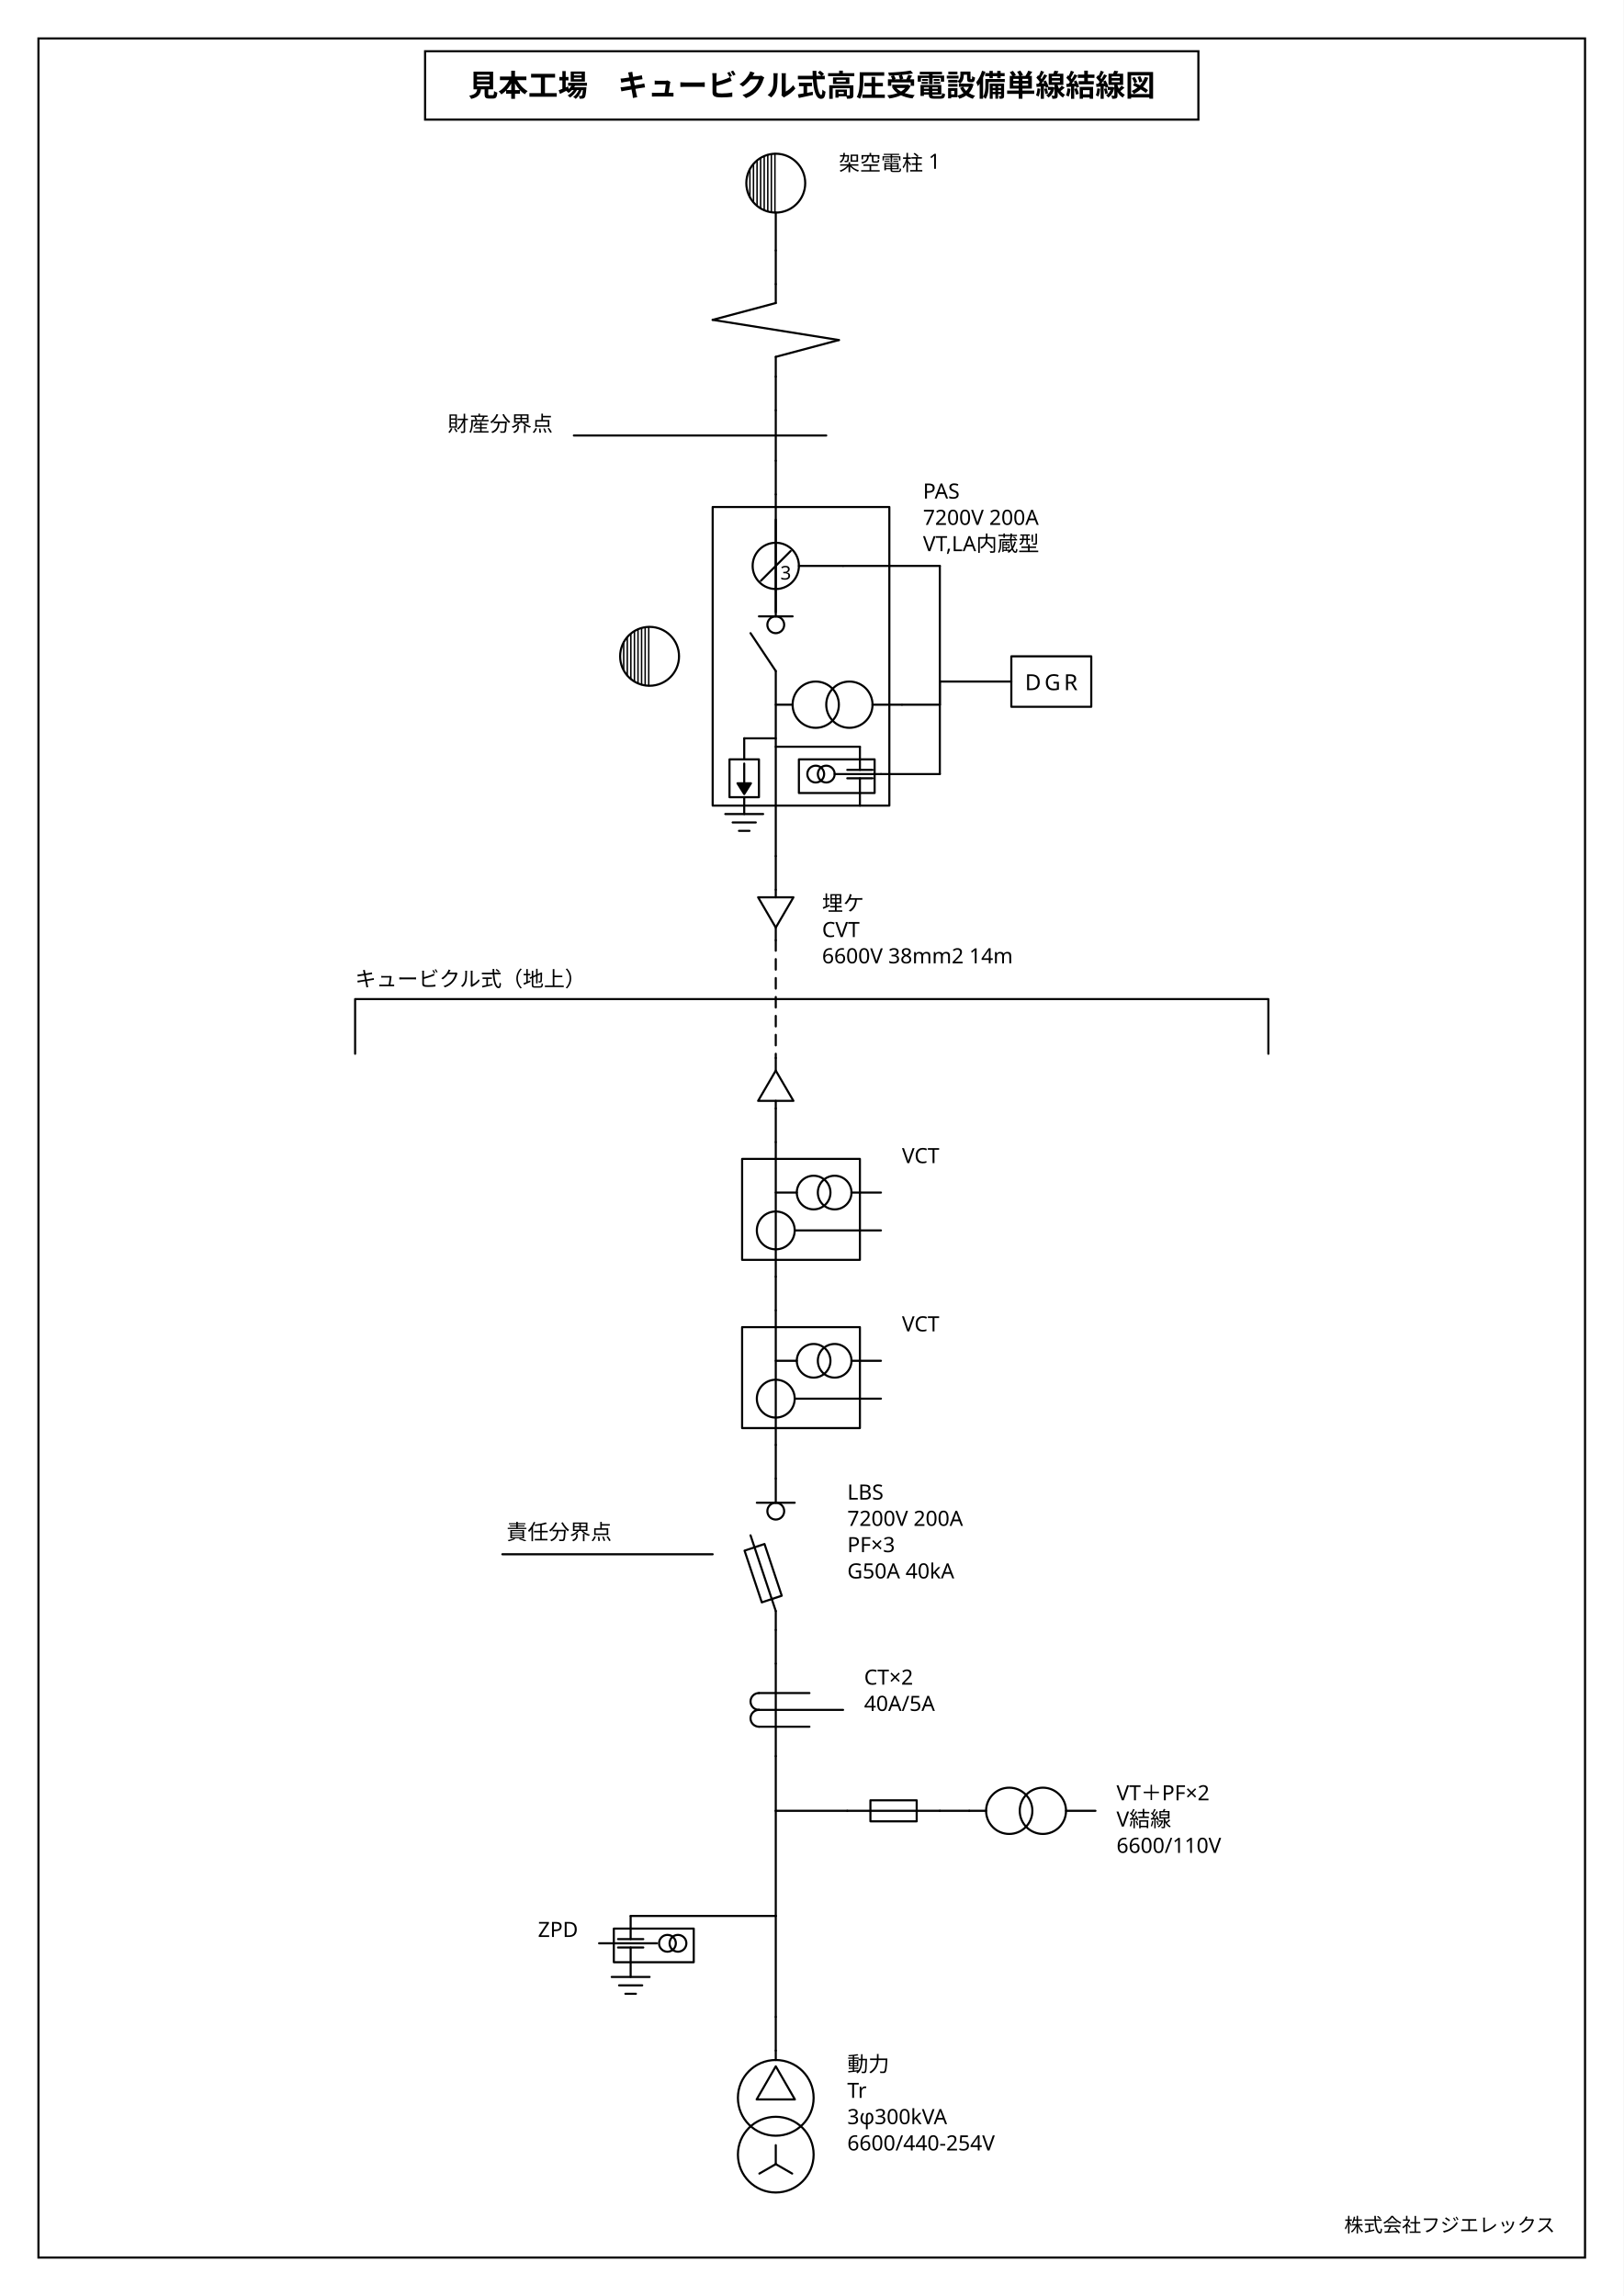
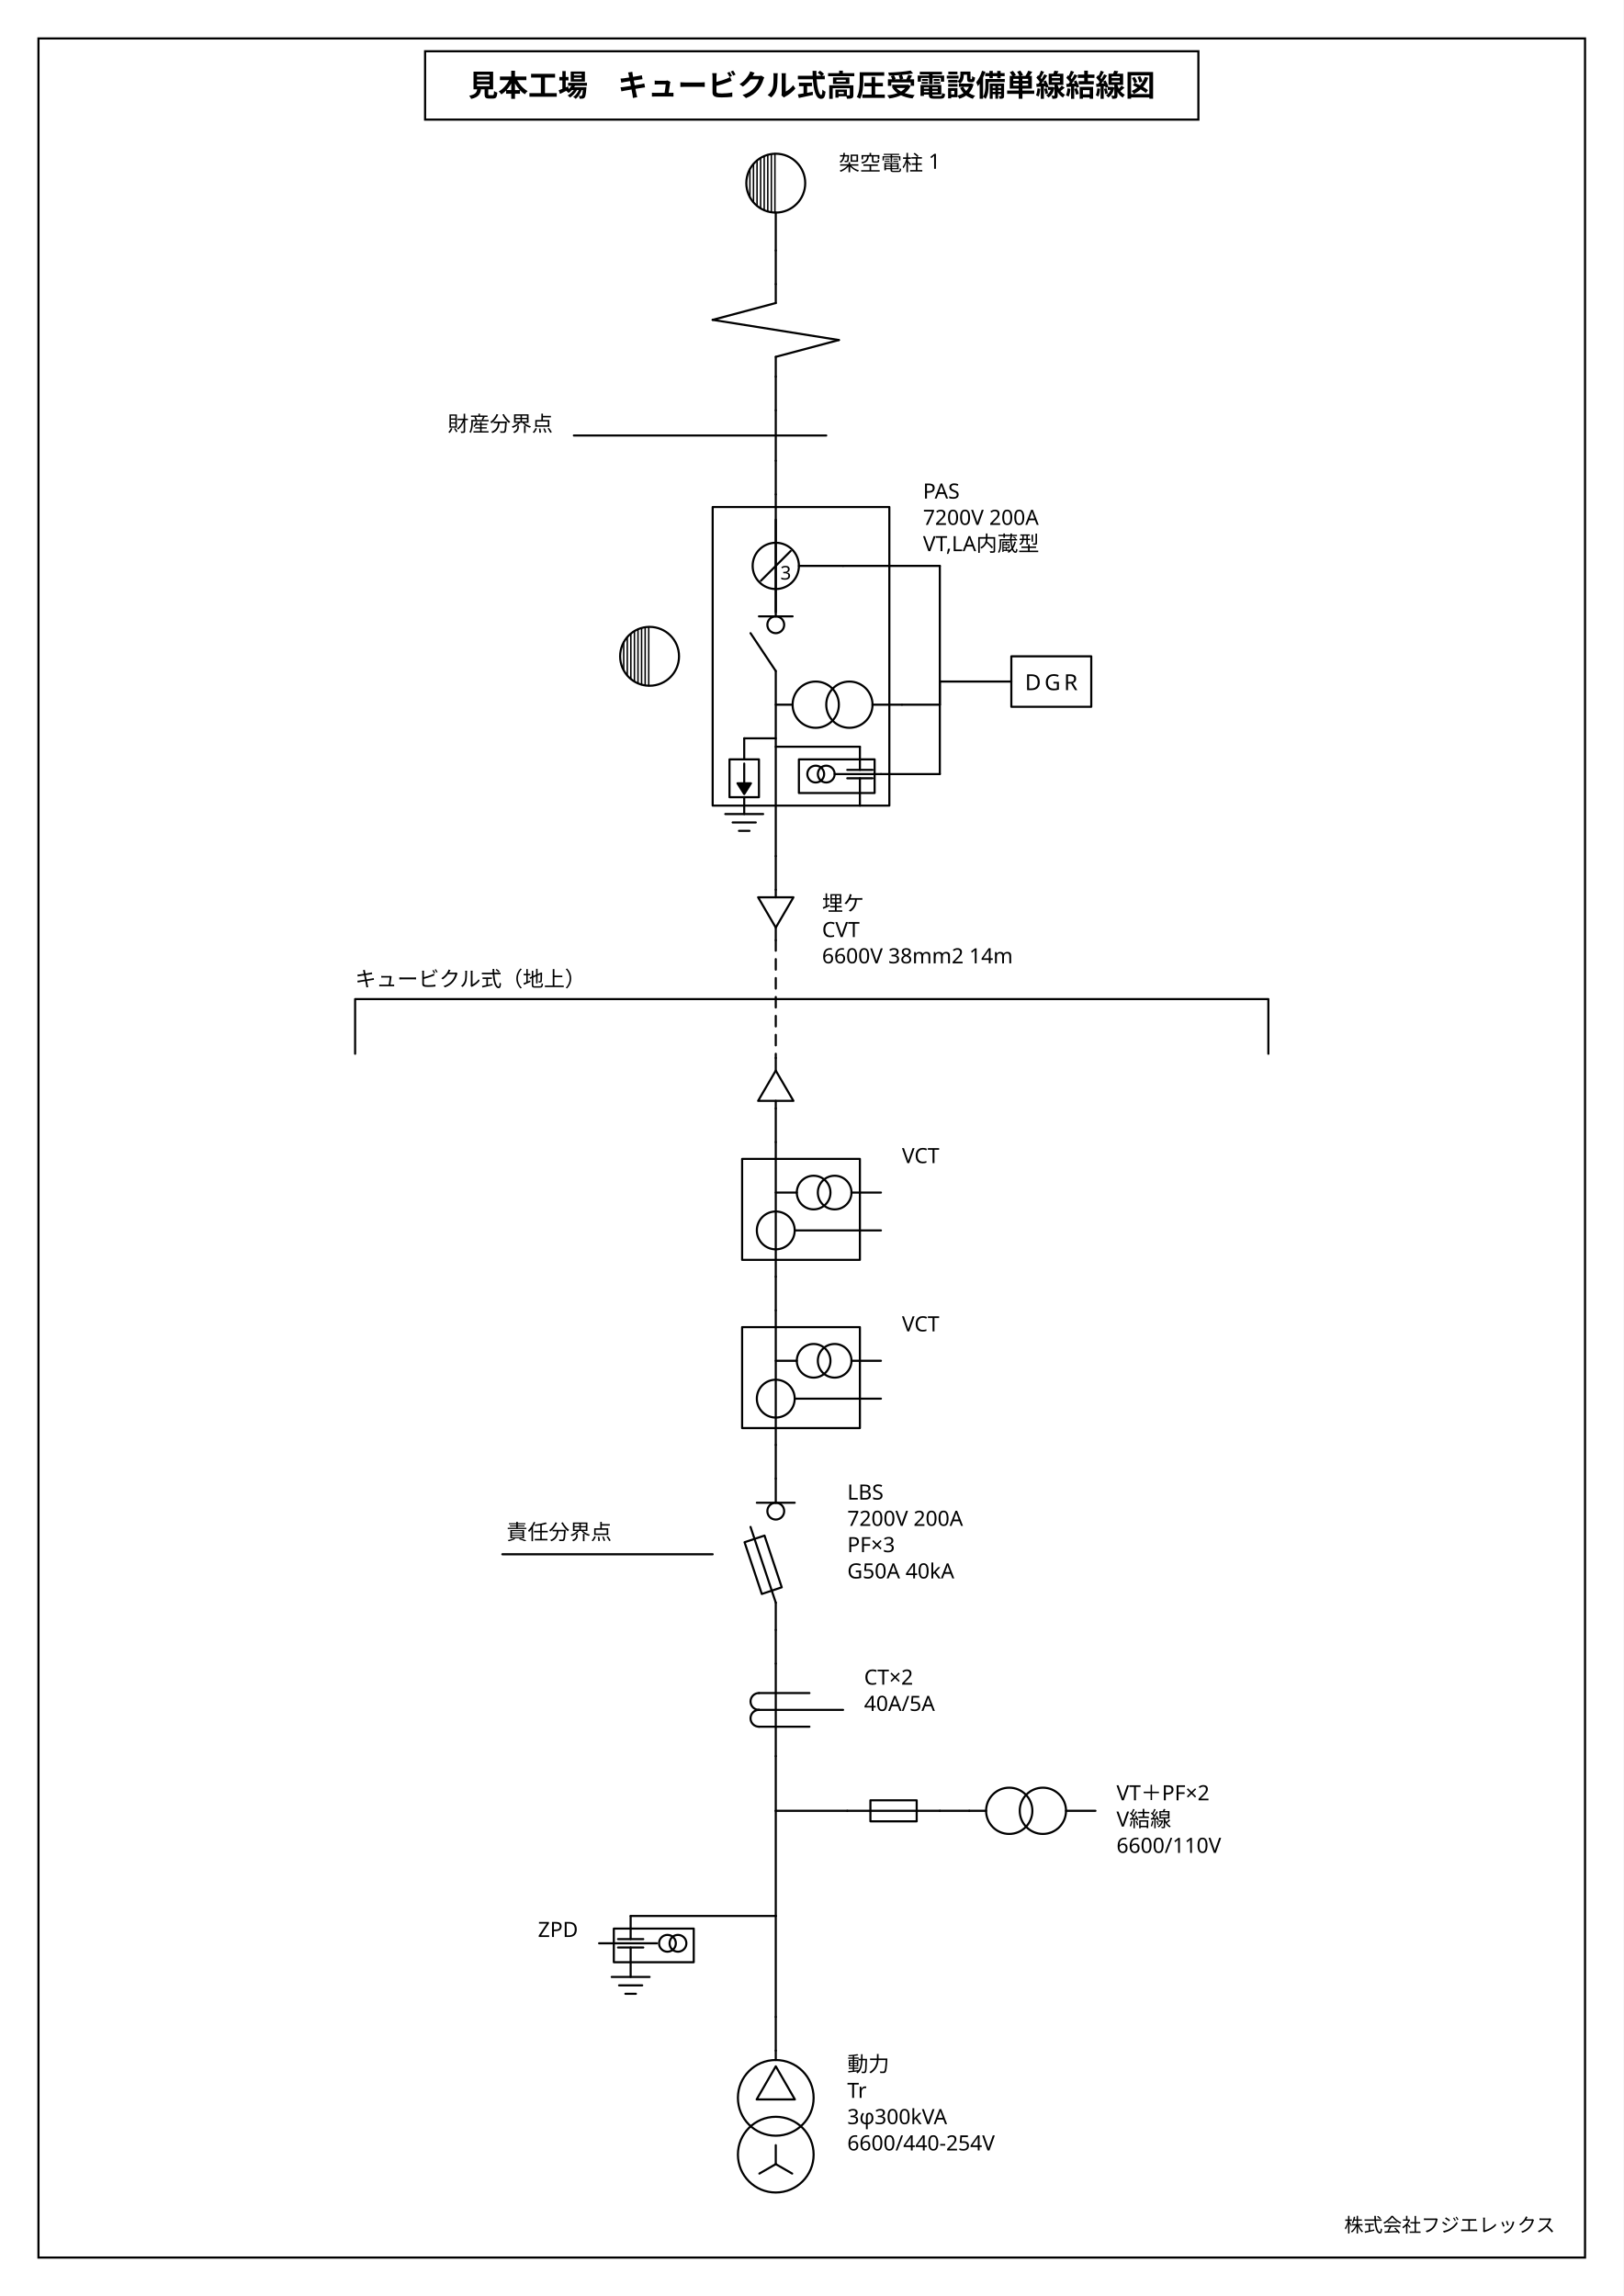
<svg xmlns="http://www.w3.org/2000/svg" viewBox="0 0 760 1075" width="760" height="1075">
  <rect x="0" y="0" width="760" height="1075" fill="#fff" />
  <g stroke="#000" fill="none">
    <rect x="18" y="18" width="724" height="1039" stroke-width="1" />
    <rect x="199" y="24" width="362" height="32" stroke-width="1" />
  </g>
  <text x="380" y="45" font-size="14" font-weight="700" text-anchor="middle" font-family="IPAGothic, 'IPAゴシック', 'Noto Sans JP', 'Hiragino Kaku Gothic ProN', 'Yu Gothic', sans-serif" fill="#000">見本工場　キュービクル式高圧受電設備単線結線図</text>
  <text x="728" y="1045" font-size="9" text-anchor="end" font-family="IPAGothic, 'IPAゴシック', 'Noto Sans JP', 'Hiragino Kaku Gothic ProN', 'Yu Gothic', sans-serif" fill="#000">株式会社フジエレックス</text>
  <g transform="translate(363.16 70) scale(0.9846)">
    <g stroke="#000" fill="none" stroke-linecap="round" stroke-linejoin="round" color="#000">
      <path d="M -200 404 L 234.2 404 M -200 404 L -200 430 M 234.2 404 L 234.2 430" fill="none" stroke-width="1" />
      <text x="-200" y="398" font-size="10" font-family="IPAGothic, 'IPAゴシック', 'Noto Sans JP', 'Hiragino Kaku Gothic ProN', 'Yu Gothic', sans-serif" fill="currentColor" stroke="none">キュービクル式（地上）</text>
      <line x1="0" y1="48" x2="0" y2="64" stroke-width="1" />
      <line x1="0" y1="108" x2="0" y2="124" stroke-width="1" />
      <line x1="0" y1="148" x2="0" y2="164" stroke-width="1" />
      <line x1="0" y1="280" x2="-15" y2="280" stroke-width="1" />
      <line x1="0" y1="284" x2="40" y2="284" stroke-width="1" />
      <line x1="32" y1="198" x2="78" y2="198" stroke-width="1" />
      <line x1="78" y1="198" x2="78" y2="253" stroke-width="1" />
      <line x1="60" y1="264" x2="78" y2="264" stroke-width="1" />
      <line x1="78" y1="264" x2="78" y2="253" stroke-width="1" />
      <line x1="50" y1="297" x2="78" y2="297" stroke-width="1" />
      <line x1="78" y1="297" x2="78" y2="253" stroke-width="1" />
      <line x1="78" y1="253" x2="112" y2="253" stroke-width="1" />
      <line x1="0" y1="336" x2="0" y2="352" stroke-width="1" />
      <line x1="0" y1="376" x2="0" y2="432" stroke-width="1" stroke-dasharray="5 4" />
      <line x1="0" y1="456" x2="0" y2="472" stroke-width="1" />
      <line x1="0" y1="536" x2="0" y2="552" stroke-width="1" />
      <line x1="0" y1="616" x2="0" y2="632" stroke-width="1" />
      <line x1="0" y1="704" x2="0" y2="720" stroke-width="1" />
      <line x1="0" y1="764" x2="0" y2="790" stroke-width="1" />
      <line x1="0" y1="790" x2="34" y2="790" stroke-width="1" />
      <line x1="78" y1="790" x2="92" y2="790" stroke-width="1" />
      <line x1="0" y1="790" x2="0" y2="840" stroke-width="1" />
      <line x1="0" y1="840" x2="-69" y2="840" stroke-width="1" />
      <line x1="0" y1="840" x2="0" y2="888" stroke-width="1" />
      <line x1="0" y1="888" x2="0" y2="904" stroke-width="1" />
      <g transform="translate(-16 0)">
        <circle cx="16" cy="16" r="14" fill="none" stroke-width="1" />
        <line x1="3.7" y1="9.313" x2="3.7" y2="22.687" stroke-width="0.7" />
        <line x1="5.4" y1="6.855" x2="5.4" y2="25.145" stroke-width="0.7" />
        <line x1="7.1" y1="5.193" x2="7.1" y2="26.807" stroke-width="0.7" />
        <line x1="8.8" y1="3.993" x2="8.8" y2="28.007" stroke-width="0.7" />
        <line x1="10.5" y1="3.126" x2="10.5" y2="28.874" stroke-width="0.7" />
        <line x1="12.2" y1="2.526" x2="12.2" y2="29.474" stroke-width="0.7" />
        <line x1="13.9" y1="2.158" x2="13.9" y2="29.842" stroke-width="0.7" />
        <line x1="15.6" y1="2.006" x2="15.6" y2="29.994" stroke-width="0.7" />
        <line x1="16" y1="30" x2="16" y2="48" stroke-width="1" />
      </g>
      <text x="30" y="10" font-size="10" text-anchor="start" font-family="IPAGothic, 'IPAゴシック', 'Noto Sans JP', 'Hiragino Kaku Gothic ProN', 'Yu Gothic', sans-serif" fill="currentColor" stroke="none">
        <tspan x="30" dy="0">架空電柱 1</tspan>
      </text>
      <g transform="translate(-30 64)">
        <line x1="30" y1="0" x2="30" y2="9" stroke-width="1" />
        <line x1="30" y1="9" x2="0" y2="17" stroke-width="1" />
        <line x1="0" y1="17" x2="60" y2="26.6" stroke-width="1" />
        <line x1="60" y1="26.6" x2="30" y2="34.6" stroke-width="1" />
        <line x1="30" y1="34.6" x2="30" y2="44" stroke-width="1" />
      </g>
      <g transform="translate(-96 124)">
        <line x1="96" y1="0" x2="96" y2="24" stroke-width="1" />
        <line x1="0" y1="12" x2="120" y2="12" stroke-width="1" />
      </g>
      <text x="-106" y="134" font-size="10" text-anchor="end" font-family="IPAGothic, 'IPAゴシック', 'Noto Sans JP', 'Hiragino Kaku Gothic ProN', 'Yu Gothic', sans-serif" fill="currentColor" stroke="none">
        <tspan x="-106" dy="0">財産分界点</tspan>
      </text>
      <g transform="translate(-36 164)">
        <line x1="36" y1="0" x2="36" y2="6" stroke-width="1" />
        <rect x="6" y="6" width="84" height="142" fill="none" stroke-width="1" />
        <line x1="36" y1="6" x2="36" y2="58" stroke-width="1" />
        <line x1="28" y1="58" x2="44" y2="58" stroke-width="1" />
        <circle cx="36" cy="62" r="4" fill="none" stroke-width="1" />
        <line x1="36" y1="84" x2="24" y2="66" stroke-width="1" />
        <line x1="36" y1="84" x2="36" y2="172" stroke-width="1" />
      </g>
      <text x="70" y="166" font-size="10" text-anchor="start" font-family="IPAGothic, 'IPAゴシック', 'Noto Sans JP', 'Hiragino Kaku Gothic ProN', 'Yu Gothic', sans-serif" fill="currentColor" stroke="none">
        <tspan x="70" dy="0">PAS</tspan>
        <tspan x="70" dy="12.5">7200V 200A</tspan>
        <tspan x="70" dy="12.5">VT,LA内蔵型</tspan>
      </text>
      <g transform="translate(-76 225)">
        <circle cx="16" cy="16" r="14" fill="none" stroke-width="1" />
        <line x1="3.7" y1="9.313" x2="3.7" y2="22.687" stroke-width="0.7" />
        <line x1="5.4" y1="6.855" x2="5.4" y2="25.145" stroke-width="0.7" />
        <line x1="7.1" y1="5.193" x2="7.1" y2="26.807" stroke-width="0.7" />
        <line x1="8.8" y1="3.993" x2="8.8" y2="28.007" stroke-width="0.7" />
        <line x1="10.5" y1="3.126" x2="10.5" y2="28.874" stroke-width="0.7" />
        <line x1="12.2" y1="2.526" x2="12.2" y2="29.474" stroke-width="0.7" />
        <line x1="13.9" y1="2.158" x2="13.9" y2="29.842" stroke-width="0.7" />
        <line x1="15.6" y1="2.006" x2="15.6" y2="29.994" stroke-width="0.7" />
      </g>
      <g transform="translate(-20 176)">
        <line x1="20" y1="0" x2="20" y2="44" stroke-width="1" />
        <circle cx="20" cy="22" r="11" fill="none" stroke-width="1" />
        <line x1="12.929" y1="29.071" x2="27.071" y2="14.929" stroke-width="1" />
        <text x="24.75" y="25" font-size="9" text-anchor="middle" dominant-baseline="central" font-family="IPAGothic, 'IPAゴシック', 'Noto Sans JP', 'Hiragino Kaku Gothic ProN', 'Yu Gothic', sans-serif" fill="currentColor" stroke="none">3</text>
        <line x1="31" y1="22" x2="52" y2="22" stroke-width="1" />
      </g>
      <g transform="translate(0 249)">
        <line x1="0" y1="15" x2="8" y2="15" stroke-width="1" />
        <circle cx="19" cy="15" r="11" fill="none" stroke-width="1" />
        <circle cx="35" cy="15" r="11" fill="none" stroke-width="1" />
        <line x1="46" y1="15" x2="60" y2="15" stroke-width="1" />
      </g>
      <g transform="translate(-35 280)">
        <line x1="20" y1="0" x2="20" y2="10" stroke-width="1" />
        <rect x="13" y="10" width="14" height="18" fill="none" stroke-width="1" />
        <line x1="20" y1="12" x2="20" y2="23" stroke-width="1" />
        <polygon points="16.8,21.38 20,26.5 23.2,21.38" fill="currentColor" stroke-width="1" />
        <line x1="20" y1="28" x2="20" y2="36" stroke-width="1" />
        <line x1="11" y1="36" x2="29" y2="36" stroke-width="1" />
        <line x1="14.5" y1="40" x2="25.5" y2="40" stroke-width="1" />
        <line x1="17.5" y1="44" x2="22.5" y2="44" stroke-width="1" />
      </g>
      <g transform="translate(10 284)">
        <line x1="30" y1="0" x2="30" y2="11" stroke-width="1" />
        <rect x="1" y="6" width="36" height="16" fill="none" stroke-width="1" />
        <line x1="24" y1="11" x2="36" y2="11" stroke-width="1" />
        <line x1="24" y1="15" x2="36" y2="15" stroke-width="1" />
        <line x1="30" y1="15" x2="30" y2="28" stroke-width="1" />
        <line x1="18" y1="13" x2="40" y2="13" stroke-width="1" />
        <circle cx="9" cy="13" r="4" fill="none" stroke-width="1" />
        <circle cx="14" cy="13" r="4" fill="none" stroke-width="1" />
      </g>
      <g transform="translate(112 241)">
        <rect x="0" y="0" width="38" height="24" fill="none" stroke-width="1" />
        <text x="19" y="12" font-size="10.5" text-anchor="middle" dominant-baseline="central" font-family="IPAGothic, 'IPAゴシック', 'Noto Sans JP', 'Hiragino Kaku Gothic ProN', 'Yu Gothic', sans-serif" letter-spacing="1.6" fill="currentColor" stroke="none">DGR</text>
      </g>
      <g transform="translate(-12 352)">
        <line x1="12" y1="0" x2="12" y2="3.6" stroke-width="1" />
        <polygon points="3.6,3.6 20.4,3.6 12,18" fill="none" stroke-width="1" />
        <line x1="12" y1="18" x2="12" y2="24" stroke-width="1" />
      </g>
      <text x="22" y="362" font-size="10" text-anchor="start" font-family="IPAGothic, 'IPAゴシック', 'Noto Sans JP', 'Hiragino Kaku Gothic ProN', 'Yu Gothic', sans-serif" fill="currentColor" stroke="none">
        <tspan x="22" dy="0">埋ケ</tspan>
        <tspan x="22" dy="12.5">CVT</tspan>
        <tspan x="22" dy="12.5">6600V 38mm2 14m</tspan>
      </text>
      <g transform="translate(-12 432) rotate(180 12 12)">
        <line x1="12" y1="0" x2="12" y2="3.6" stroke-width="1" />
        <polygon points="3.6,3.6 20.4,3.6 12,18" fill="none" stroke-width="1" />
        <line x1="12" y1="18" x2="12" y2="24" stroke-width="1" />
      </g>
      <g transform="translate(-22 472)">
        <line x1="22" y1="0" x2="22" y2="64" stroke-width="1" />
        <rect x="6" y="8" width="56" height="48" fill="none" stroke-width="1" />
        <line x1="22" y1="24" x2="32" y2="24" stroke-width="1" />
        <circle cx="40" cy="24" r="8" fill="none" stroke-width="1" />
        <circle cx="50" cy="24" r="8" fill="none" stroke-width="1" />
        <line x1="58" y1="24" x2="72" y2="24" stroke-width="1" />
        <circle cx="22" cy="42" r="9" fill="none" stroke-width="1" />
        <line x1="31" y1="42" x2="72" y2="42" stroke-width="1" />
      </g>
      <text x="60" y="482" font-size="10" text-anchor="start" font-family="IPAGothic, 'IPAゴシック', 'Noto Sans JP', 'Hiragino Kaku Gothic ProN', 'Yu Gothic', sans-serif" fill="currentColor" stroke="none">
        <tspan x="60" dy="0">VCT</tspan>
      </text>
      <g transform="translate(-22 552)">
        <line x1="22" y1="0" x2="22" y2="64" stroke-width="1" />
        <rect x="6" y="8" width="56" height="48" fill="none" stroke-width="1" />
        <line x1="22" y1="24" x2="32" y2="24" stroke-width="1" />
        <circle cx="40" cy="24" r="8" fill="none" stroke-width="1" />
        <circle cx="50" cy="24" r="8" fill="none" stroke-width="1" />
        <line x1="58" y1="24" x2="72" y2="24" stroke-width="1" />
        <circle cx="22" cy="42" r="9" fill="none" stroke-width="1" />
        <line x1="31" y1="42" x2="72" y2="42" stroke-width="1" />
      </g>
      <text x="60" y="562" font-size="10" text-anchor="start" font-family="IPAGothic, 'IPAゴシック', 'Noto Sans JP', 'Hiragino Kaku Gothic ProN', 'Yu Gothic', sans-serif" fill="currentColor" stroke="none">
        <tspan x="60" dy="0">VCT</tspan>
      </text>
      <g transform="translate(-24 632)">
        <line x1="24" y1="0" x2="24" y2="11.5" stroke-width="1" />
        <line x1="15" y1="11.5" x2="33" y2="11.5" stroke-width="1" />
        <circle cx="24" cy="15.5" r="4" fill="none" stroke-width="1" />
-         <line x1="24" y1="63" x2="12" y2="27" stroke-width="1" />
-         <polygon points="26.843,55.719 18.643,31.119 9.157,34.281 17.357,58.881" fill="none" stroke-width="1" />
-         <line x1="24" y1="63" x2="24" y2="72" stroke-width="1" />
+         <line x1="24" y1="59" x2="12" y2="23" stroke-width="1" />
+         <polygon points="26.843,51.719 18.643,27.119 9.157,30.281 17.357,54.881" fill="none" stroke-width="1" />
+         <line x1="24" y1="59" x2="24" y2="72" stroke-width="1" />
      </g>
      <text x="34" y="642" font-size="10" text-anchor="start" font-family="IPAGothic, 'IPAゴシック', 'Noto Sans JP', 'Hiragino Kaku Gothic ProN', 'Yu Gothic', sans-serif" fill="currentColor" stroke="none">
        <tspan x="34" dy="0">LBS</tspan>
        <tspan x="34" dy="12.5">7200V 200A</tspan>
        <tspan x="34" dy="12.5">PF×3</tspan>
        <tspan x="34" dy="12.5">G50A 40kA</tspan>
      </text>
      <g transform="translate(-130 667)">
        <line x1="0" y1="1" x2="100" y2="1" stroke-width="1" />
      </g>
      <text x="-128" y="661" font-size="10" text-anchor="start" font-family="IPAGothic, 'IPAゴシック', 'Noto Sans JP', 'Hiragino Kaku Gothic ProN', 'Yu Gothic', sans-serif" fill="currentColor" stroke="none">
        <tspan x="-128" dy="0">責任分界点</tspan>
      </text>
      <g transform="translate(-24 720)">
        <line x1="24" y1="0" x2="24" y2="44" stroke-width="1" />
        <line x1="16" y1="14" x2="40" y2="14" stroke-width="1" />
        <line x1="16" y1="30" x2="40" y2="30" stroke-width="1" />
        <line x1="16" y1="22" x2="56" y2="22" stroke-width="1" />
        <path d="M 16 14 A 4 4 0 0 0 16 22" fill="none" stroke-width="1" />
        <path d="M 16 22 A 4 4 0 0 0 16 30" fill="none" stroke-width="1" />
      </g>
      <text x="42" y="730" font-size="10" text-anchor="start" font-family="IPAGothic, 'IPAゴシック', 'Noto Sans JP', 'Hiragino Kaku Gothic ProN', 'Yu Gothic', sans-serif" fill="currentColor" stroke="none">
        <tspan x="42" dy="0">CT×2</tspan>
        <tspan x="42" dy="12.5">40A/5A</tspan>
      </text>
      <g transform="translate(36 768) rotate(-90 20 22)">
        <line x1="20" y1="0" x2="20" y2="44" stroke-width="1" />
        <rect x="15" y="11" width="10" height="22" fill="none" stroke-width="1" />
      </g>
      <g transform="translate(92 775)">
        <line x1="0" y1="15" x2="8" y2="15" stroke-width="1" />
        <circle cx="19" cy="15" r="11" fill="none" stroke-width="1" />
        <circle cx="35" cy="15" r="11" fill="none" stroke-width="1" />
        <line x1="46" y1="15" x2="60" y2="15" stroke-width="1" />
      </g>
      <text x="162" y="785" font-size="10" text-anchor="start" font-family="IPAGothic, 'IPAゴシック', 'Noto Sans JP', 'Hiragino Kaku Gothic ProN', 'Yu Gothic', sans-serif" fill="currentColor" stroke="none">
        <tspan x="162" dy="0">VT＋PF×2</tspan>
        <tspan x="162" dy="12.5">V結線</tspan>
        <tspan x="162" dy="12.5">6600/110V</tspan>
      </text>
      <g transform="translate(-84 840)">
        <line x1="15" y1="0" x2="15" y2="11" stroke-width="1" />
        <rect x="7" y="6" width="38" height="16" fill="none" stroke-width="1" />
        <line x1="9" y1="11" x2="21" y2="11" stroke-width="1" />
        <line x1="9" y1="15" x2="21" y2="15" stroke-width="1" />
        <line x1="15" y1="15" x2="15" y2="29" stroke-width="1" />
        <line x1="6" y1="29" x2="24" y2="29" stroke-width="1" />
        <line x1="9.5" y1="33" x2="20.5" y2="33" stroke-width="1" />
        <line x1="12.5" y1="37" x2="17.5" y2="37" stroke-width="1" />
        <line x1="0" y1="13" x2="27.5" y2="13" stroke-width="1" />
        <circle cx="32.5" cy="13" r="4" fill="none" stroke-width="1" />
        <circle cx="37.5" cy="13" r="4" fill="none" stroke-width="1" />
      </g>
      <text x="-94" y="850" font-size="10" text-anchor="end" font-family="IPAGothic, 'IPAゴシック', 'Noto Sans JP', 'Hiragino Kaku Gothic ProN', 'Yu Gothic', sans-serif" fill="currentColor" stroke="none">
        <tspan x="-94" dy="0">ZPD</tspan>
      </text>
      <g transform="translate(-24 904)">
        <line x1="24" y1="0" x2="24" y2="4.5" stroke-width="1" />
        <circle cx="24" cy="22.5" r="18" fill="none" stroke-width="1" />
        <circle cx="24" cy="49.5" r="18" fill="none" stroke-width="1" />
        <polygon points="24,7.5 33.093,23.25 14.907,23.25" fill="none" stroke-width="1" />
        <line x1="24" y1="54" x2="24" y2="45" stroke-width="1" />
        <line x1="24" y1="54" x2="31.794" y2="58.5" stroke-width="1" />
        <line x1="24" y1="54" x2="16.206" y2="58.5" stroke-width="1" />
      </g>
      <text x="34" y="914" font-size="10" text-anchor="start" font-family="IPAGothic, 'IPAゴシック', 'Noto Sans JP', 'Hiragino Kaku Gothic ProN', 'Yu Gothic', sans-serif" fill="currentColor" stroke="none">
        <tspan x="34" dy="0">動力</tspan>
        <tspan x="34" dy="12.5">Tr</tspan>
        <tspan x="34" dy="12.5">3φ300kVA</tspan>
        <tspan x="34" dy="12.5">6600/440-254V</tspan>
      </text>
    </g>
  </g>
</svg>
